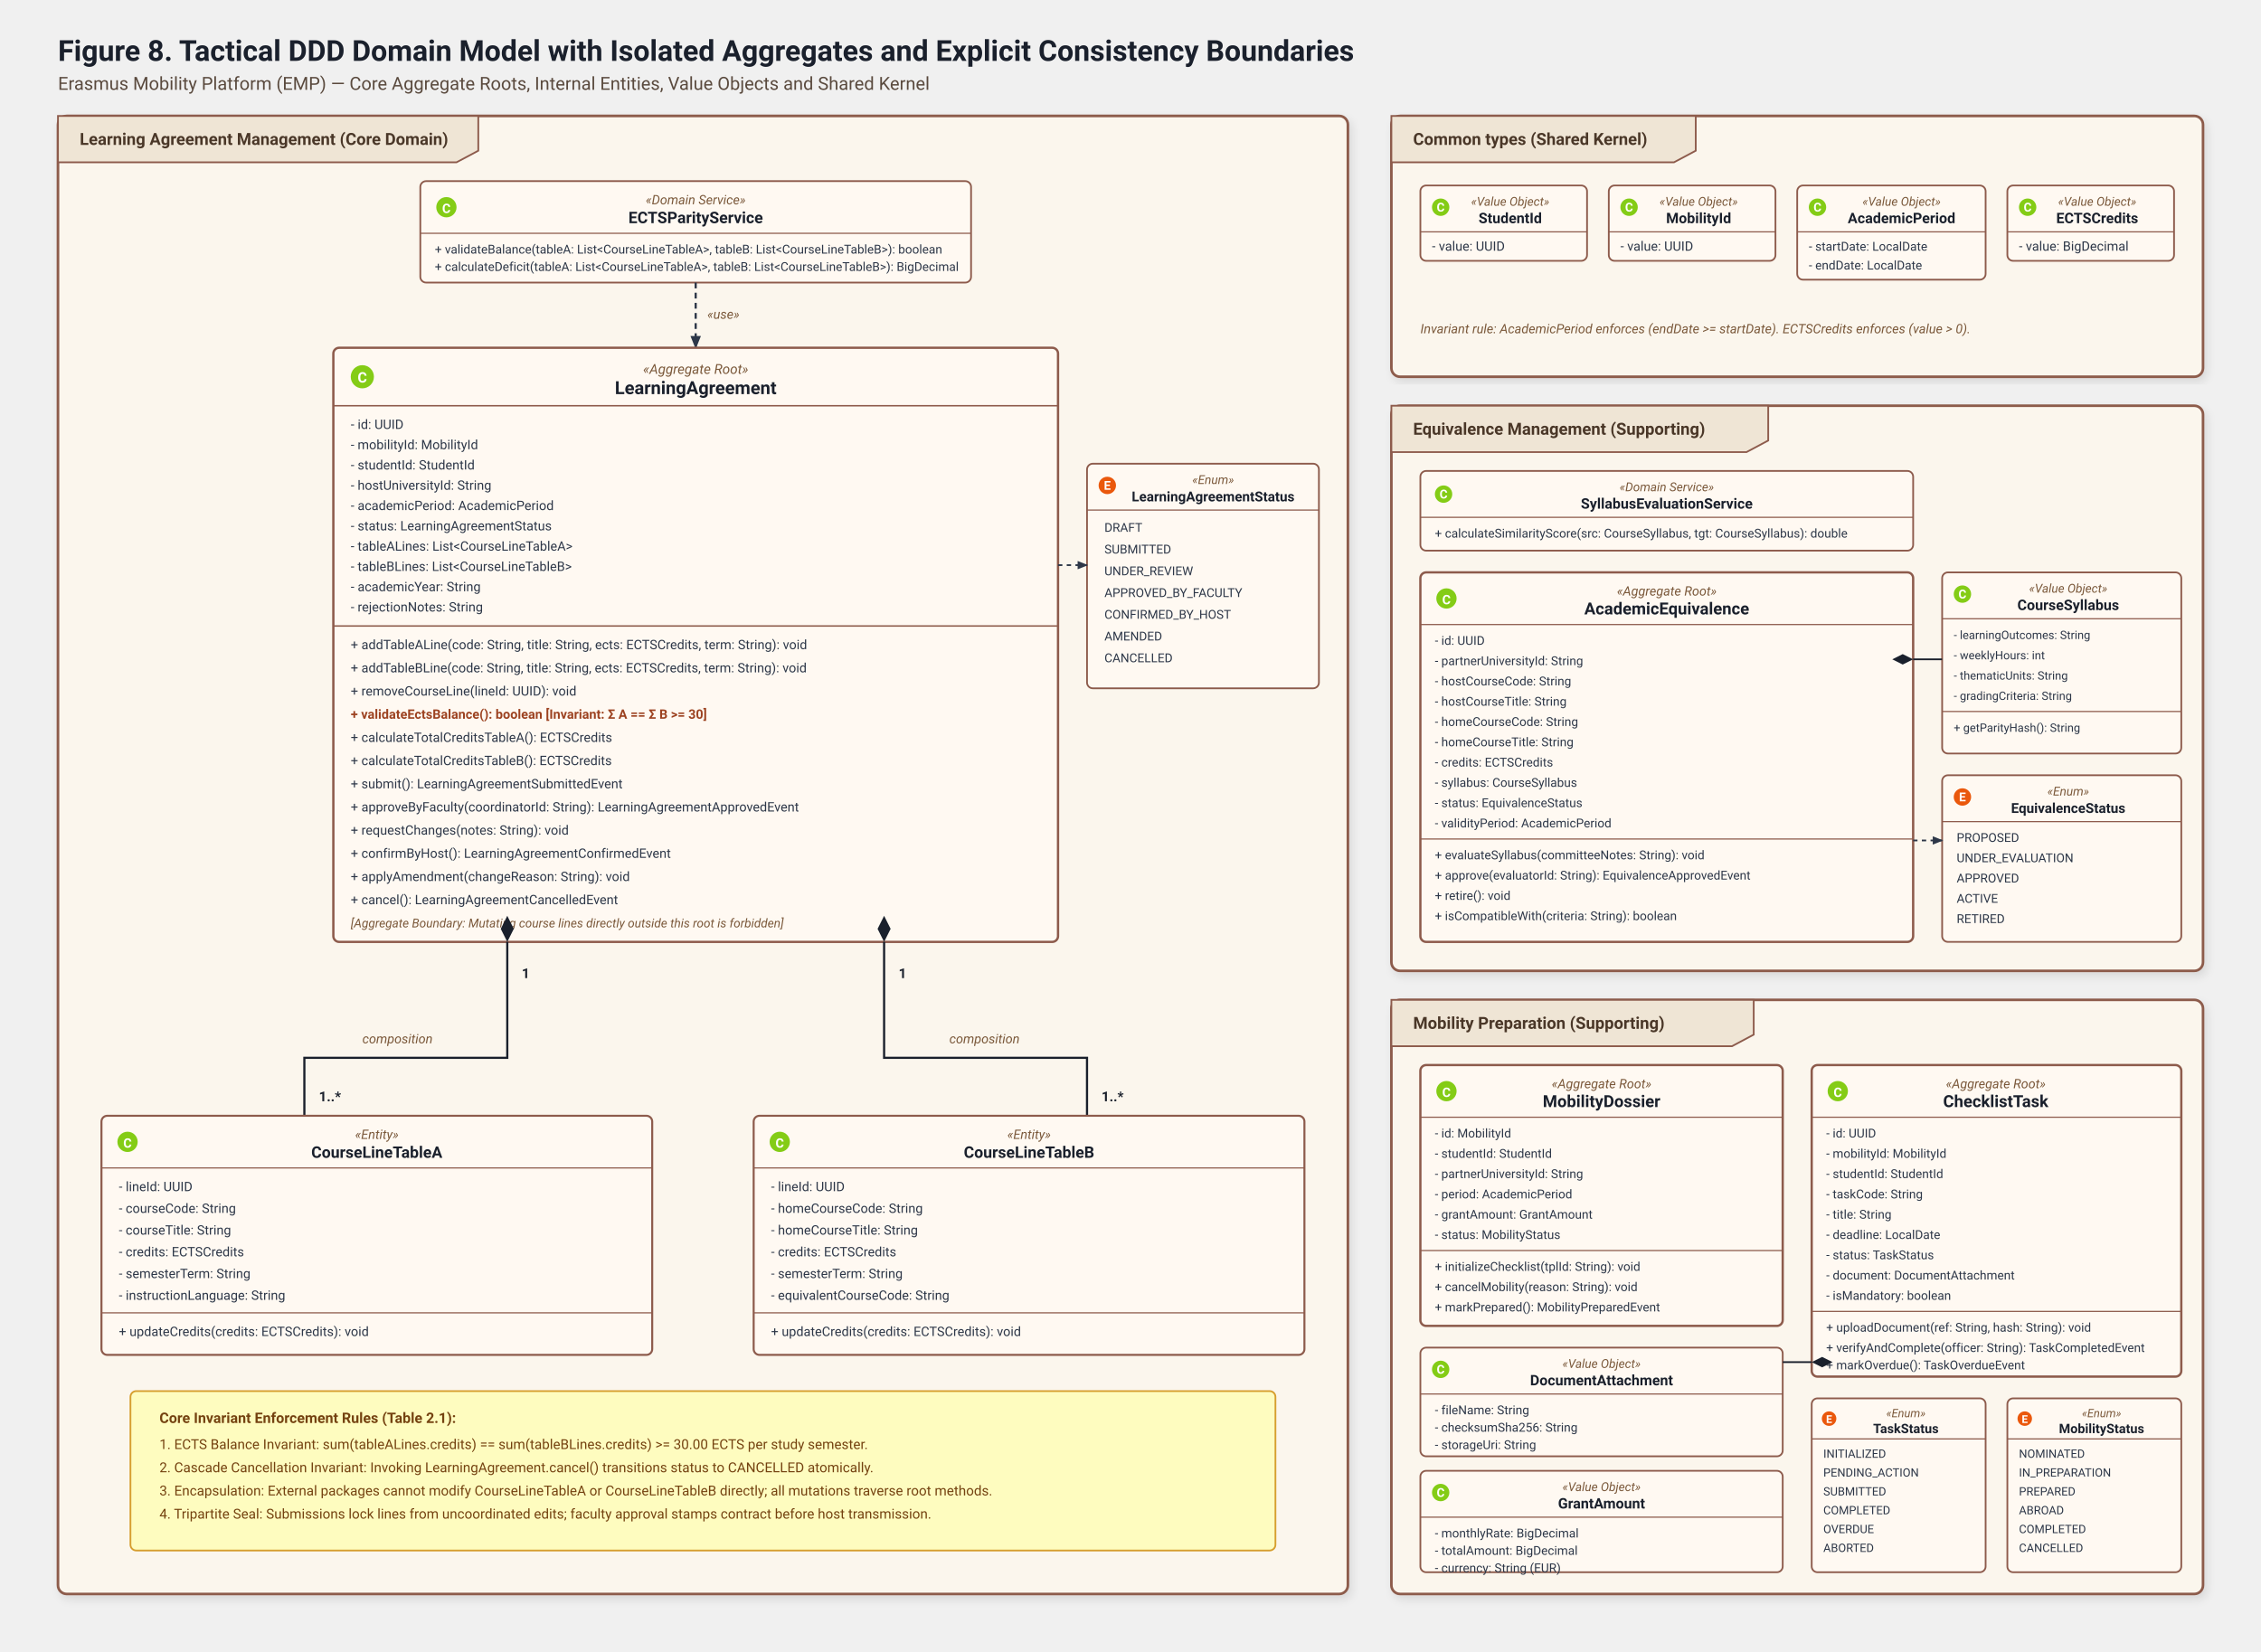
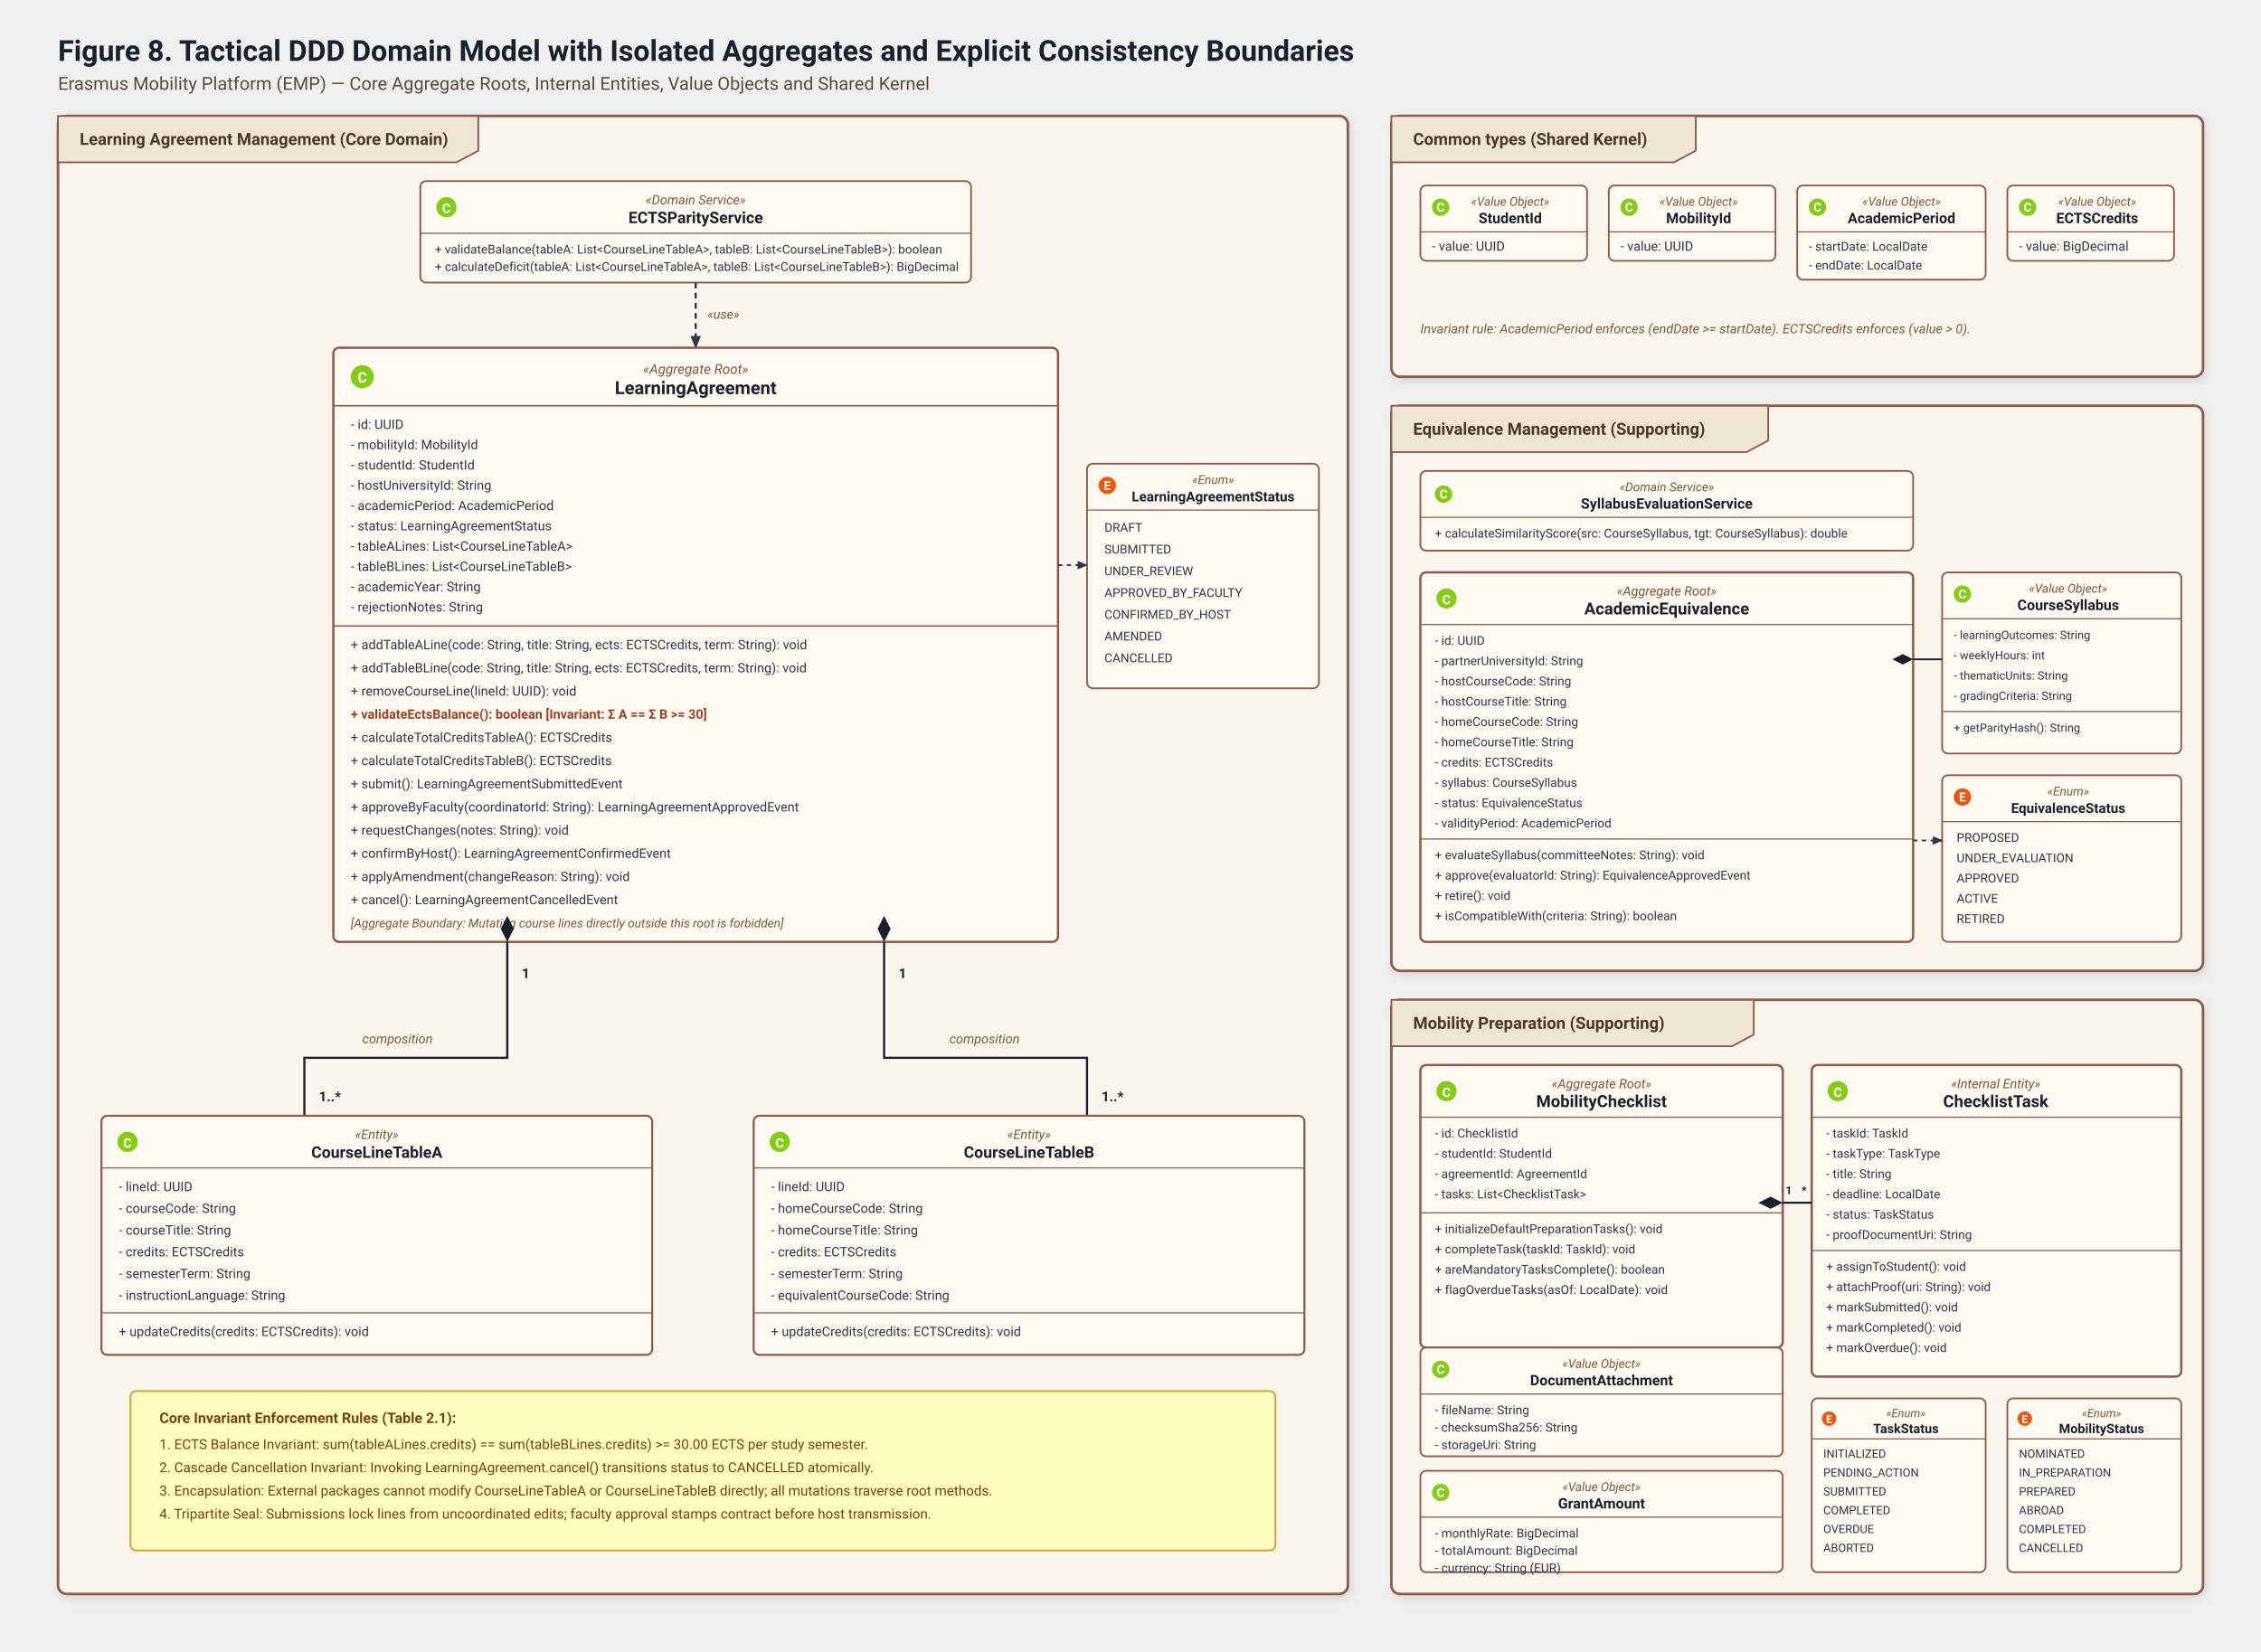
<svg xmlns="http://www.w3.org/2000/svg" viewBox="0 0 1560 1140" width="100%" height="100%" style="background-color: #FBF8F1; font-family: -apple-system, BlinkMacSystemFont, 'Segoe UI', Roboto, Helvetica, Arial, sans-serif;">
  <defs>
    <marker id="arrow" viewBox="0 0 10 10" refX="9" refY="5" markerWidth="6" markerHeight="6" orient="auto-start-reverse">
      <path d="M 0 1 L 10 5 L 0 9 z" fill="#2D3748" />
    </marker>
    <marker id="diamond" viewBox="0 0 16 10" refX="0" refY="5" markerWidth="12" markerHeight="8" orient="auto-start-reverse">
      <polygon points="0,5 8,1 16,5 8,9" fill="#1A202C" />
    </marker>
    <filter id="shadow" x="-3%" y="-3%" width="106%" height="106%">
      <feDropShadow dx="2" dy="3" stdDeviation="3" flood-opacity="0.10" />
    </filter>
  </defs>
  <text x="40" y="42" font-size="20" font-weight="bold" fill="#1A202C">Figure 8. Tactical DDD Domain Model with Isolated Aggregates and Explicit Consistency Boundaries</text>
  <text x="40" y="62" font-size="12.5" fill="#5A4A3E">Erasmus Mobility Platform (EMP) — Core Aggregate Roots, Internal Entities, Value Objects and Shared Kernel</text>
  <g transform="translate(960, 80)">
    <rect x="0" y="0" width="560" height="180" rx="6" fill="#FBF6ED" stroke="#8D5B4C" stroke-width="1.8" filter="url(#shadow)" />
    <path d="M 0 0 L 210 0 L 210 24 L 195 32 L 0 32 Z" fill="#EFE5D5" stroke="#8D5B4C" stroke-width="1.2" />
    <text x="15" y="20" font-size="11.5" font-weight="bold" fill="#4A3728">Common types (Shared Kernel)</text>
    <g transform="translate(20, 48)">
      <rect x="0" y="0" width="115" height="52" rx="4" fill="#FFF9F2" stroke="#8D5B4C" stroke-width="1.2" />
      <circle cx="14" cy="15" r="6" fill="#84CC16" />
      <text x="14" y="18" text-anchor="middle" font-size="8.5" font-weight="bold" fill="#FFFFFF">C</text>
      <text x="62" y="14" text-anchor="middle" font-size="8.5" font-style="italic" fill="#7A583A">«Value Object»</text>
      <text x="62" y="26" text-anchor="middle" font-size="10" font-weight="bold" fill="#1A202C">StudentId</text>
      <line x1="0" y1="32" x2="115" y2="32" stroke="#8D5B4C" stroke-width="0.8" />
      <text x="8" y="45" font-size="9" fill="#2D3748">- value: UUID</text>
    </g>
    <g transform="translate(150, 48)">
      <rect x="0" y="0" width="115" height="52" rx="4" fill="#FFF9F2" stroke="#8D5B4C" stroke-width="1.2" />
      <circle cx="14" cy="15" r="6" fill="#84CC16" />
      <text x="14" y="18" text-anchor="middle" font-size="8.5" font-weight="bold" fill="#FFFFFF">C</text>
      <text x="62" y="14" text-anchor="middle" font-size="8.5" font-style="italic" fill="#7A583A">«Value Object»</text>
      <text x="62" y="26" text-anchor="middle" font-size="10" font-weight="bold" fill="#1A202C">MobilityId</text>
      <line x1="0" y1="32" x2="115" y2="32" stroke="#8D5B4C" stroke-width="0.8" />
      <text x="8" y="45" font-size="9" fill="#2D3748">- value: UUID</text>
    </g>
    <g transform="translate(280, 48)">
      <rect x="0" y="0" width="130" height="65" rx="4" fill="#FFF9F2" stroke="#8D5B4C" stroke-width="1.2" />
      <circle cx="14" cy="15" r="6" fill="#84CC16" />
      <text x="14" y="18" text-anchor="middle" font-size="8.5" font-weight="bold" fill="#FFFFFF">C</text>
      <text x="72" y="14" text-anchor="middle" font-size="8.5" font-style="italic" fill="#7A583A">«Value Object»</text>
      <text x="72" y="26" text-anchor="middle" font-size="10" font-weight="bold" fill="#1A202C">AcademicPeriod</text>
      <line x1="0" y1="32" x2="130" y2="32" stroke="#8D5B4C" stroke-width="0.8" />
      <text x="8" y="45" font-size="8.5" fill="#2D3748">- startDate: LocalDate</text>
      <text x="8" y="58" font-size="8.5" fill="#2D3748">- endDate: LocalDate</text>
    </g>
    <g transform="translate(425, 48)">
      <rect x="0" y="0" width="115" height="52" rx="4" fill="#FFF9F2" stroke="#8D5B4C" stroke-width="1.2" />
      <circle cx="14" cy="15" r="6" fill="#84CC16" />
      <text x="14" y="18" text-anchor="middle" font-size="8.5" font-weight="bold" fill="#FFFFFF">C</text>
      <text x="62" y="14" text-anchor="middle" font-size="8.5" font-style="italic" fill="#7A583A">«Value Object»</text>
      <text x="62" y="26" text-anchor="middle" font-size="10" font-weight="bold" fill="#1A202C">ECTSCredits</text>
      <line x1="0" y1="32" x2="115" y2="32" stroke="#8D5B4C" stroke-width="0.8" />
      <text x="8" y="45" font-size="9" fill="#2D3748">- value: BigDecimal</text>
    </g>
    <text x="20" y="150" font-size="9" font-style="italic" fill="#7A583A">Invariant rule: AcademicPeriod enforces (endDate &gt;= startDate). ECTSCredits enforces (value &gt; 0).</text>
  </g>
  <g transform="translate(40, 80)">
    <rect x="0" y="0" width="890" height="1020" rx="6" fill="#FBF6ED" stroke="#8D5B4C" stroke-width="1.8" filter="url(#shadow)" />
    <path d="M 0 0 L 290 0 L 290 24 L 275 32 L 0 32 Z" fill="#EFE5D5" stroke="#8D5B4C" stroke-width="1.2" />
    <text x="15" y="20" font-size="11.5" font-weight="bold" fill="#4A3728">Learning Agreement Management (Core Domain)</text>
    <g transform="translate(250, 45)">
      <rect x="0" y="0" width="380" height="70" rx="4" fill="#FFF9F2" stroke="#8D5B4C" stroke-width="1.2" />
      <circle cx="18" cy="18" r="7" fill="#84CC16" />
      <text x="18" y="22" text-anchor="middle" font-size="9" font-weight="bold" fill="#FFFFFF">C</text>
      <text x="190" y="16" text-anchor="middle" font-size="9" font-style="italic" fill="#7A583A">«Domain Service»</text>
      <text x="190" y="29" text-anchor="middle" font-size="11" font-weight="bold" fill="#1A202C">ECTSParityService</text>
      <line x1="0" y1="36" x2="380" y2="36" stroke="#8D5B4C" stroke-width="0.8" />
      <text x="10" y="50" font-size="8.5" fill="#2D3748">+ validateBalance(tableA: List&lt;CourseLineTableA&gt;, tableB: List&lt;CourseLineTableB&gt;): boolean</text>
      <text x="10" y="62" font-size="8.5" fill="#2D3748">+ calculateDeficit(tableA: List&lt;CourseLineTableA&gt;, tableB: List&lt;CourseLineTableB&gt;): BigDecimal</text>
    </g>
    <line x1="440" y1="115" x2="440" y2="160" stroke="#2D3748" stroke-width="1.5" stroke-dasharray="4,3" marker-end="url(#arrow)" />
    <text x="448" y="140" font-size="9" font-style="italic" fill="#7A583A">«use»</text>
    <g transform="translate(190, 160)">
      <rect x="0" y="0" width="500" height="410" rx="4" fill="#FFF9F2" stroke="#8D5B4C" stroke-width="1.6" />
      <circle cx="20" cy="20" r="8" fill="#84CC16" />
      <text x="20" y="24" text-anchor="middle" font-size="10" font-weight="bold" fill="#FFFFFF">C</text>
      <text x="250" y="18" text-anchor="middle" font-size="9.5" font-style="italic" fill="#7A583A">«Aggregate Root»</text>
      <text x="250" y="32" text-anchor="middle" font-size="12.5" font-weight="bold" fill="#1A202C">LearningAgreement</text>
      <line x1="0" y1="40" x2="500" y2="40" stroke="#8D5B4C" stroke-width="1" />
      <text x="12" y="56" font-size="9" fill="#2D3748">- id: UUID</text>
      <text x="12" y="70" font-size="9" fill="#2D3748">- mobilityId: MobilityId</text>
      <text x="12" y="84" font-size="9" fill="#2D3748">- studentId: StudentId</text>
      <text x="12" y="98" font-size="9" fill="#2D3748">- hostUniversityId: String</text>
      <text x="12" y="112" font-size="9" fill="#2D3748">- academicPeriod: AcademicPeriod</text>
      <text x="12" y="126" font-size="9" fill="#2D3748">- status: LearningAgreementStatus</text>
      <text x="12" y="140" font-size="9" fill="#2D3748">- tableALines: List&lt;CourseLineTableA&gt;</text>
      <text x="12" y="154" font-size="9" fill="#2D3748">- tableBLines: List&lt;CourseLineTableB&gt;</text>
      <text x="12" y="168" font-size="9" fill="#2D3748">- academicYear: String</text>
      <text x="12" y="182" font-size="9" fill="#2D3748">- rejectionNotes: String</text>
      <line x1="0" y1="192" x2="500" y2="192" stroke="#8D5B4C" stroke-width="1" />
      <text x="12" y="208" font-size="9" fill="#2D3748">+ addTableALine(code: String, title: String, ects: ECTSCredits, term: String): void</text>
      <text x="12" y="224" font-size="9" fill="#2D3748">+ addTableBLine(code: String, title: String, ects: ECTSCredits, term: String): void</text>
      <text x="12" y="240" font-size="9" fill="#2D3748">+ removeCourseLine(lineId: UUID): void</text>
      <text x="12" y="256" font-size="9" font-weight="bold" fill="#9C4221">+ validateEctsBalance(): boolean  [Invariant: Σ A == Σ B &gt;= 30]</text>
      <text x="12" y="272" font-size="9" fill="#2D3748">+ calculateTotalCreditsTableA(): ECTSCredits</text>
      <text x="12" y="288" font-size="9" fill="#2D3748">+ calculateTotalCreditsTableB(): ECTSCredits</text>
      <text x="12" y="304" font-size="9" fill="#2D3748">+ submit(): LearningAgreementSubmittedEvent</text>
      <text x="12" y="320" font-size="9" fill="#2D3748">+ approveByFaculty(coordinatorId: String): LearningAgreementApprovedEvent</text>
      <text x="12" y="336" font-size="9" fill="#2D3748">+ requestChanges(notes: String): void</text>
      <text x="12" y="352" font-size="9" fill="#2D3748">+ confirmByHost(): LearningAgreementConfirmedEvent</text>
      <text x="12" y="368" font-size="9" fill="#2D3748">+ applyAmendment(changeReason: String): void</text>
      <text x="12" y="384" font-size="9" fill="#2D3748">+ cancel(): LearningAgreementCancelledEvent</text>
      <text x="12" y="400" font-size="8.5" font-style="italic" fill="#7A583A">[Aggregate Boundary: Mutating course lines directly outside this root is forbidden]</text>
    </g>
    <g transform="translate(710, 240)">
      <rect x="0" y="0" width="160" height="155" rx="4" fill="#FFF9F2" stroke="#8D5B4C" stroke-width="1.2" />
      <circle cx="14" cy="15" r="6" fill="#EA580C" />
      <text x="14" y="18" text-anchor="middle" font-size="8.5" font-weight="bold" fill="#FFFFFF">E</text>
      <text x="87" y="14" text-anchor="middle" font-size="8.5" font-style="italic" fill="#7A583A">«Enum»</text>
      <text x="87" y="26" text-anchor="middle" font-size="9.5" font-weight="bold" fill="#1A202C">LearningAgreementStatus</text>
      <line x1="0" y1="32" x2="160" y2="32" stroke="#8D5B4C" stroke-width="0.8" />
      <text x="12" y="47" font-size="8.5" fill="#2D3748">DRAFT</text>
      <text x="12" y="62" font-size="8.5" fill="#2D3748">SUBMITTED</text>
      <text x="12" y="77" font-size="8.5" fill="#2D3748">UNDER_REVIEW</text>
      <text x="12" y="92" font-size="8.5" fill="#2D3748">APPROVED_BY_FACULTY</text>
      <text x="12" y="107" font-size="8.5" fill="#2D3748">CONFIRMED_BY_HOST</text>
      <text x="12" y="122" font-size="8.5" fill="#2D3748">AMENDED</text>
      <text x="12" y="137" font-size="8.5" fill="#2D3748">CANCELLED</text>
    </g>
    <line x1="690" y1="310" x2="710" y2="310" stroke="#2D3748" stroke-width="1.2" stroke-dasharray="3,3" marker-end="url(#arrow)" />
    <path d="M 310 570 L 310 650 L 170 650 L 170 690" stroke="#1A202C" stroke-width="1.5" fill="none" marker-start="url(#diamond)" />
    <text x="320" y="595" font-size="9.5" font-weight="bold" fill="#1A202C">1</text>
    <text x="180" y="680" font-size="9.5" font-weight="bold" fill="#1A202C">1..*</text>
    <text x="210" y="640" font-size="9" font-style="italic" fill="#7A583A">composition</text>
    <g transform="translate(30, 690)">
      <rect x="0" y="0" width="380" height="165" rx="4" fill="#FFF9F2" stroke="#8D5B4C" stroke-width="1.4" />
      <circle cx="18" cy="18" r="7" fill="#84CC16" />
      <text x="18" y="22" text-anchor="middle" font-size="9" font-weight="bold" fill="#FFFFFF">C</text>
      <text x="190" y="16" text-anchor="middle" font-size="9" font-style="italic" fill="#7A583A">«Entity»</text>
      <text x="190" y="29" text-anchor="middle" font-size="11" font-weight="bold" fill="#1A202C">CourseLineTableA</text>
      <line x1="0" y1="36" x2="380" y2="36" stroke="#8D5B4C" stroke-width="0.8" />
      <text x="12" y="52" font-size="9" fill="#2D3748">- lineId: UUID</text>
      <text x="12" y="67" font-size="9" fill="#2D3748">- courseCode: String</text>
      <text x="12" y="82" font-size="9" fill="#2D3748">- courseTitle: String</text>
      <text x="12" y="97" font-size="9" fill="#2D3748">- credits: ECTSCredits</text>
      <text x="12" y="112" font-size="9" fill="#2D3748">- semesterTerm: String</text>
      <text x="12" y="127" font-size="9" fill="#2D3748">- instructionLanguage: String</text>
      <line x1="0" y1="136" x2="380" y2="136" stroke="#8D5B4C" stroke-width="0.8" />
      <text x="12" y="152" font-size="9" fill="#2D3748">+ updateCredits(credits: ECTSCredits): void</text>
    </g>
    <path d="M 570 570 L 570 650 L 710 650 L 710 690" stroke="#1A202C" stroke-width="1.5" fill="none" marker-start="url(#diamond)" />
    <text x="580" y="595" font-size="9.5" font-weight="bold" fill="#1A202C">1</text>
    <text x="720" y="680" font-size="9.5" font-weight="bold" fill="#1A202C">1..*</text>
    <text x="615" y="640" font-size="9" font-style="italic" fill="#7A583A">composition</text>
    <g transform="translate(480, 690)">
      <rect x="0" y="0" width="380" height="165" rx="4" fill="#FFF9F2" stroke="#8D5B4C" stroke-width="1.4" />
      <circle cx="18" cy="18" r="7" fill="#84CC16" />
      <text x="18" y="22" text-anchor="middle" font-size="9" font-weight="bold" fill="#FFFFFF">C</text>
      <text x="190" y="16" text-anchor="middle" font-size="9" font-style="italic" fill="#7A583A">«Entity»</text>
      <text x="190" y="29" text-anchor="middle" font-size="11" font-weight="bold" fill="#1A202C">CourseLineTableB</text>
      <line x1="0" y1="36" x2="380" y2="36" stroke="#8D5B4C" stroke-width="0.8" />
      <text x="12" y="52" font-size="9" fill="#2D3748">- lineId: UUID</text>
      <text x="12" y="67" font-size="9" fill="#2D3748">- homeCourseCode: String</text>
      <text x="12" y="82" font-size="9" fill="#2D3748">- homeCourseTitle: String</text>
      <text x="12" y="97" font-size="9" fill="#2D3748">- credits: ECTSCredits</text>
      <text x="12" y="112" font-size="9" fill="#2D3748">- semesterTerm: String</text>
      <text x="12" y="127" font-size="9" fill="#2D3748">- equivalentCourseCode: String</text>
      <line x1="0" y1="136" x2="380" y2="136" stroke="#8D5B4C" stroke-width="0.8" />
      <text x="12" y="152" font-size="9" fill="#2D3748">+ updateCredits(credits: ECTSCredits): void</text>
    </g>
    <rect x="50" y="880" width="790" height="110" rx="4" fill="#FEFCBF" stroke="#D69E2E" stroke-width="1.2" />
    <text x="70" y="902" font-size="10" font-weight="bold" fill="#744210">Core Invariant Enforcement Rules (Table 2.1):</text>
    <text x="70" y="920" font-size="9.5" fill="#744210">1. ECTS Balance Invariant: sum(tableALines.credits) == sum(tableBLines.credits) &gt;= 30.00 ECTS per study semester.</text>
    <text x="70" y="936" font-size="9.5" fill="#744210">2. Cascade Cancellation Invariant: Invoking LearningAgreement.cancel() transitions status to CANCELLED atomically.</text>
    <text x="70" y="952" font-size="9.5" fill="#744210">3. Encapsulation: External packages cannot modify CourseLineTableA or CourseLineTableB directly; all mutations traverse root methods.</text>
    <text x="70" y="968" font-size="9.5" fill="#744210">4. Tripartite Seal: Submissions lock lines from uncoordinated edits; faculty approval stamps contract before host transmission.</text>
  </g>
  <g transform="translate(960, 280)">
    <rect x="0" y="0" width="560" height="390" rx="6" fill="#FBF6ED" stroke="#8D5B4C" stroke-width="1.8" filter="url(#shadow)" />
    <path d="M 0 0 L 260 0 L 260 24 L 245 32 L 0 32 Z" fill="#EFE5D5" stroke="#8D5B4C" stroke-width="1.2" />
    <text x="15" y="20" font-size="11.5" font-weight="bold" fill="#4A3728">Equivalence Management (Supporting)</text>
    <g transform="translate(20, 45)">
      <rect x="0" y="0" width="340" height="55" rx="4" fill="#FFF9F2" stroke="#8D5B4C" stroke-width="1.2" />
      <circle cx="16" cy="16" r="6" fill="#84CC16" />
      <text x="16" y="19" text-anchor="middle" font-size="8.5" font-weight="bold" fill="#FFFFFF">C</text>
      <text x="170" y="14" text-anchor="middle" font-size="8.5" font-style="italic" fill="#7A583A">«Domain Service»</text>
      <text x="170" y="26" text-anchor="middle" font-size="10" font-weight="bold" fill="#1A202C">SyllabusEvaluationService</text>
      <line x1="0" y1="32" x2="340" y2="32" stroke="#8D5B4C" stroke-width="0.8" />
      <text x="10" y="46" font-size="8.5" fill="#2D3748">+ calculateSimilarityScore(src: CourseSyllabus, tgt: CourseSyllabus): double</text>
    </g>
    <g transform="translate(20, 115)">
      <rect x="0" y="0" width="340" height="255" rx="4" fill="#FFF9F2" stroke="#8D5B4C" stroke-width="1.6" />
      <circle cx="18" cy="18" r="7" fill="#84CC16" />
      <text x="18" y="22" text-anchor="middle" font-size="9" font-weight="bold" fill="#FFFFFF">C</text>
      <text x="170" y="16" text-anchor="middle" font-size="9" font-style="italic" fill="#7A583A">«Aggregate Root»</text>
      <text x="170" y="29" text-anchor="middle" font-size="11.5" font-weight="bold" fill="#1A202C">AcademicEquivalence</text>
      <line x1="0" y1="36" x2="340" y2="36" stroke="#8D5B4C" stroke-width="0.8" />
      <text x="10" y="50" font-size="8.5" fill="#2D3748">- id: UUID</text>
      <text x="10" y="64" font-size="8.5" fill="#2D3748">- partnerUniversityId: String</text>
      <text x="10" y="78" font-size="8.5" fill="#2D3748">- hostCourseCode: String</text>
      <text x="10" y="92" font-size="8.5" fill="#2D3748">- hostCourseTitle: String</text>
      <text x="10" y="106" font-size="8.5" fill="#2D3748">- homeCourseCode: String</text>
      <text x="10" y="120" font-size="8.5" fill="#2D3748">- homeCourseTitle: String</text>
      <text x="10" y="134" font-size="8.5" fill="#2D3748">- credits: ECTSCredits</text>
      <text x="10" y="148" font-size="8.5" fill="#2D3748">- syllabus: CourseSyllabus</text>
      <text x="10" y="162" font-size="8.5" fill="#2D3748">- status: EquivalenceStatus</text>
      <text x="10" y="176" font-size="8.5" fill="#2D3748">- validityPeriod: AcademicPeriod</text>
      <line x1="0" y1="184" x2="340" y2="184" stroke="#8D5B4C" stroke-width="0.8" />
      <text x="10" y="198" font-size="8.5" fill="#2D3748">+ evaluateSyllabus(committeeNotes: String): void</text>
      <text x="10" y="212" font-size="8.5" fill="#2D3748">+ approve(evaluatorId: String): EquivalenceApprovedEvent</text>
      <text x="10" y="226" font-size="8.5" fill="#2D3748">+ retire(): void</text>
      <text x="10" y="240" font-size="8.5" fill="#2D3748">+ isCompatibleWith(criteria: String): boolean</text>
    </g>
    <g transform="translate(380, 115)">
      <rect x="0" y="0" width="165" height="125" rx="4" fill="#FFF9F2" stroke="#8D5B4C" stroke-width="1.2" />
      <circle cx="14" cy="15" r="6" fill="#84CC16" />
      <text x="14" y="18" text-anchor="middle" font-size="8.5" font-weight="bold" fill="#FFFFFF">C</text>
      <text x="87" y="14" text-anchor="middle" font-size="8.5" font-style="italic" fill="#7A583A">«Value Object»</text>
      <text x="87" y="26" text-anchor="middle" font-size="10" font-weight="bold" fill="#1A202C">CourseSyllabus</text>
      <line x1="0" y1="32" x2="165" y2="32" stroke="#8D5B4C" stroke-width="0.8" />
      <text x="8" y="46" font-size="8" fill="#2D3748">- learningOutcomes: String</text>
      <text x="8" y="60" font-size="8" fill="#2D3748">- weeklyHours: int</text>
      <text x="8" y="74" font-size="8" fill="#2D3748">- thematicUnits: String</text>
      <text x="8" y="88" font-size="8" fill="#2D3748">- gradingCriteria: String</text>
      <line x1="0" y1="96" x2="165" y2="96" stroke="#8D5B4C" stroke-width="0.8" />
      <text x="8" y="110" font-size="8" fill="#2D3748">+ getParityHash(): String</text>
    </g>
    <path d="M 360 175 L 380 175" stroke="#1A202C" stroke-width="1.2" marker-start="url(#diamond)" />
    <g transform="translate(380, 255)">
      <rect x="0" y="0" width="165" height="115" rx="4" fill="#FFF9F2" stroke="#8D5B4C" stroke-width="1.2" />
      <circle cx="14" cy="15" r="6" fill="#EA580C" />
      <text x="14" y="18" text-anchor="middle" font-size="8.5" font-weight="bold" fill="#FFFFFF">E</text>
      <text x="87" y="14" text-anchor="middle" font-size="8.5" font-style="italic" fill="#7A583A">«Enum»</text>
      <text x="87" y="26" text-anchor="middle" font-size="9.5" font-weight="bold" fill="#1A202C">EquivalenceStatus</text>
      <line x1="0" y1="32" x2="165" y2="32" stroke="#8D5B4C" stroke-width="0.8" />
      <text x="10" y="46" font-size="8.5" fill="#2D3748">PROPOSED</text>
      <text x="10" y="60" font-size="8.5" fill="#2D3748">UNDER_EVALUATION</text>
      <text x="10" y="74" font-size="8.5" fill="#2D3748">APPROVED</text>
      <text x="10" y="88" font-size="8.5" fill="#2D3748">ACTIVE</text>
      <text x="10" y="102" font-size="8.5" fill="#2D3748">RETIRED</text>
    </g>
    <line x1="360" y1="300" x2="380" y2="300" stroke="#2D3748" stroke-width="1.2" stroke-dasharray="3,3" marker-end="url(#arrow)" />
  </g>
  <g transform="translate(960, 690)">
    <rect x="0" y="0" width="560" height="410" rx="6" fill="#FBF6ED" stroke="#8D5B4C" stroke-width="1.8" filter="url(#shadow)" />
    <path d="M 0 0 L 250 0 L 250 24 L 235 32 L 0 32 Z" fill="#EFE5D5" stroke="#8D5B4C" stroke-width="1.2" />
    <text x="15" y="20" font-size="11.5" font-weight="bold" fill="#4A3728">Mobility Preparation (Supporting)</text>
    <g transform="translate(20, 45)">
-       <rect x="0" y="0" width="250" height="180" rx="4" fill="#FFF9F2" stroke="#8D5B4C" stroke-width="1.6" />
+       <rect x="0" y="0" width="250" height="195" rx="4" fill="#FFF9F2" stroke="#8D5B4C" stroke-width="1.6" />
      <circle cx="18" cy="18" r="7" fill="#84CC16" />
      <text x="18" y="22" text-anchor="middle" font-size="9" font-weight="bold" fill="#FFFFFF">C</text>
      <text x="125" y="16" text-anchor="middle" font-size="9" font-style="italic" fill="#7A583A">«Aggregate Root»</text>
-       <text x="125" y="29" text-anchor="middle" font-size="11.5" font-weight="bold" fill="#1A202C">MobilityDossier</text>
+       <text x="125" y="29" text-anchor="middle" font-size="11.5" font-weight="bold" fill="#1A202C">MobilityChecklist</text>
      <line x1="0" y1="36" x2="250" y2="36" stroke="#8D5B4C" stroke-width="0.8" />
-       <text x="10" y="50" font-size="8.5" fill="#2D3748">- id: MobilityId</text>
+       <text x="10" y="50" font-size="8.5" fill="#2D3748">- id: ChecklistId</text>
      <text x="10" y="64" font-size="8.5" fill="#2D3748">- studentId: StudentId</text>
-       <text x="10" y="78" font-size="8.5" fill="#2D3748">- partnerUniversityId: String</text>
-       <text x="10" y="92" font-size="8.5" fill="#2D3748">- period: AcademicPeriod</text>
-       <text x="10" y="106" font-size="8.5" fill="#2D3748">- grantAmount: GrantAmount</text>
-       <text x="10" y="120" font-size="8.5" fill="#2D3748">- status: MobilityStatus</text>
-       <line x1="0" y1="128" x2="250" y2="128" stroke="#8D5B4C" stroke-width="0.8" />
-       <text x="10" y="142" font-size="8.5" fill="#2D3748">+ initializeChecklist(tplId: String): void</text>
-       <text x="10" y="156" font-size="8.5" fill="#2D3748">+ cancelMobility(reason: String): void</text>
-       <text x="10" y="170" font-size="8.5" fill="#2D3748">+ markPrepared(): MobilityPreparedEvent</text>
+       <text x="10" y="78" font-size="8.5" fill="#2D3748">- agreementId: AgreementId</text>
+       <text x="10" y="92" font-size="8.5" fill="#2D3748">- tasks: List&lt;ChecklistTask&gt;</text>
+       <line x1="0" y1="102" x2="250" y2="102" stroke="#8D5B4C" stroke-width="0.8" />
+       <text x="10" y="116" font-size="8.5" fill="#2D3748">+ initializeDefaultPreparationTasks(): void</text>
+       <text x="10" y="130" font-size="8.5" fill="#2D3748">+ completeTask(taskId: TaskId): void</text>
+       <text x="10" y="144" font-size="8.5" fill="#2D3748">+ areMandatoryTasksComplete(): boolean</text>
+       <text x="10" y="158" font-size="8.5" fill="#2D3748">+ flagOverdueTasks(asOf: LocalDate): void</text>
    </g>
    <g transform="translate(290, 45)">
      <rect x="0" y="0" width="255" height="215" rx="4" fill="#FFF9F2" stroke="#8D5B4C" stroke-width="1.6" />
      <circle cx="18" cy="18" r="7" fill="#84CC16" />
      <text x="18" y="22" text-anchor="middle" font-size="9" font-weight="bold" fill="#FFFFFF">C</text>
-       <text x="127" y="16" text-anchor="middle" font-size="9" font-style="italic" fill="#7A583A">«Aggregate Root»</text>
+       <text x="127" y="16" text-anchor="middle" font-size="9" font-style="italic" fill="#7A583A">«Internal Entity»</text>
      <text x="127" y="29" text-anchor="middle" font-size="11.5" font-weight="bold" fill="#1A202C">ChecklistTask</text>
      <line x1="0" y1="36" x2="255" y2="36" stroke="#8D5B4C" stroke-width="0.8" />
-       <text x="10" y="50" font-size="8.5" fill="#2D3748">- id: UUID</text>
-       <text x="10" y="64" font-size="8.5" fill="#2D3748">- mobilityId: MobilityId</text>
-       <text x="10" y="78" font-size="8.5" fill="#2D3748">- studentId: StudentId</text>
-       <text x="10" y="92" font-size="8.5" fill="#2D3748">- taskCode: String</text>
-       <text x="10" y="106" font-size="8.5" fill="#2D3748">- title: String</text>
-       <text x="10" y="120" font-size="8.5" fill="#2D3748">- deadline: LocalDate</text>
-       <text x="10" y="134" font-size="8.5" fill="#2D3748">- status: TaskStatus</text>
-       <text x="10" y="148" font-size="8.5" fill="#2D3748">- document: DocumentAttachment</text>
-       <text x="10" y="162" font-size="8.5" fill="#2D3748">- isMandatory: boolean</text>
-       <line x1="0" y1="170" x2="255" y2="170" stroke="#8D5B4C" stroke-width="0.8" />
-       <text x="10" y="184" font-size="8.5" fill="#2D3748">+ uploadDocument(ref: String, hash: String): void</text>
-       <text x="10" y="198" font-size="8.5" fill="#2D3748">+ verifyAndComplete(officer: String): TaskCompletedEvent</text>
-       <text x="10" y="210" font-size="8.5" fill="#2D3748">+ markOverdue(): TaskOverdueEvent</text>
+       <text x="10" y="50" font-size="8.5" fill="#2D3748">- taskId: TaskId</text>
+       <text x="10" y="64" font-size="8.5" fill="#2D3748">- taskType: TaskType</text>
+       <text x="10" y="78" font-size="8.5" fill="#2D3748">- title: String</text>
+       <text x="10" y="92" font-size="8.5" fill="#2D3748">- deadline: LocalDate</text>
+       <text x="10" y="106" font-size="8.5" fill="#2D3748">- status: TaskStatus</text>
+       <text x="10" y="120" font-size="8.5" fill="#2D3748">- proofDocumentUri: String</text>
+       <line x1="0" y1="128" x2="255" y2="128" stroke="#8D5B4C" stroke-width="0.8" />
+       <text x="10" y="142" font-size="8.5" fill="#2D3748">+ assignToStudent(): void</text>
+       <text x="10" y="156" font-size="8.5" fill="#2D3748">+ attachProof(uri: String): void</text>
+       <text x="10" y="170" font-size="8.5" fill="#2D3748">+ markSubmitted(): void</text>
+       <text x="10" y="184" font-size="8.5" fill="#2D3748">+ markCompleted(): void</text>
+       <text x="10" y="198" font-size="8.5" fill="#2D3748">+ markOverdue(): void</text>
    </g>
    <g transform="translate(20, 240)">
      <rect x="0" y="0" width="250" height="75" rx="4" fill="#FFF9F2" stroke="#8D5B4C" stroke-width="1.2" />
      <circle cx="14" cy="15" r="6" fill="#84CC16" />
      <text x="14" y="18" text-anchor="middle" font-size="8.5" font-weight="bold" fill="#FFFFFF">C</text>
      <text x="125" y="14" text-anchor="middle" font-size="8.5" font-style="italic" fill="#7A583A">«Value Object»</text>
      <text x="125" y="26" text-anchor="middle" font-size="10" font-weight="bold" fill="#1A202C">DocumentAttachment</text>
      <line x1="0" y1="32" x2="250" y2="32" stroke="#8D5B4C" stroke-width="0.8" />
      <text x="10" y="46" font-size="8.5" fill="#2D3748">- fileName: String</text>
      <text x="10" y="58" font-size="8.5" fill="#2D3748">- checksumSha256: String</text>
      <text x="10" y="70" font-size="8.5" fill="#2D3748">- storageUri: String</text>
    </g>
-     <path d="M 290 250 L 270 250" stroke="#1A202C" stroke-width="1.2" marker-start="url(#diamond)" />
+     <path d="M 270 140 L 290 140" stroke="#1A202C" stroke-width="1.4" marker-start="url(#diamond)" />
+     <text x="272" y="134" font-size="7.5" font-weight="bold" fill="#1A202C">1</text>
+     <text x="283" y="134" font-size="7.5" font-weight="bold" fill="#1A202C">*</text>
    <g transform="translate(20, 325)">
      <rect x="0" y="0" width="250" height="70" rx="4" fill="#FFF9F2" stroke="#8D5B4C" stroke-width="1.2" />
      <circle cx="14" cy="15" r="6" fill="#84CC16" />
      <text x="14" y="18" text-anchor="middle" font-size="8.5" font-weight="bold" fill="#FFFFFF">C</text>
      <text x="125" y="14" text-anchor="middle" font-size="8.5" font-style="italic" fill="#7A583A">«Value Object»</text>
      <text x="125" y="26" text-anchor="middle" font-size="10" font-weight="bold" fill="#1A202C">GrantAmount</text>
      <line x1="0" y1="32" x2="250" y2="32" stroke="#8D5B4C" stroke-width="0.8" />
      <text x="10" y="46" font-size="8.5" fill="#2D3748">- monthlyRate: BigDecimal</text>
      <text x="10" y="58" font-size="8.5" fill="#2D3748">- totalAmount: BigDecimal</text>
      <text x="10" y="70" font-size="8.5" fill="#2D3748">- currency: String (EUR)</text>
    </g>
    <g transform="translate(290, 275)">
      <rect x="0" y="0" width="120" height="120" rx="4" fill="#FFF9F2" stroke="#8D5B4C" stroke-width="1.2" />
      <circle cx="12" cy="14" r="5" fill="#EA580C" />
      <text x="12" y="17" text-anchor="middle" font-size="7.5" font-weight="bold" fill="#FFFFFF">E</text>
      <text x="65" y="13" text-anchor="middle" font-size="8" font-style="italic" fill="#7A583A">«Enum»</text>
      <text x="65" y="24" text-anchor="middle" font-size="9" font-weight="bold" fill="#1A202C">TaskStatus</text>
      <line x1="0" y1="28" x2="120" y2="28" stroke="#8D5B4C" stroke-width="0.8" />
      <text x="8" y="41" font-size="8" fill="#2D3748">INITIALIZED</text>
      <text x="8" y="54" font-size="8" fill="#2D3748">PENDING_ACTION</text>
      <text x="8" y="67" font-size="8" fill="#2D3748">SUBMITTED</text>
      <text x="8" y="80" font-size="8" fill="#2D3748">COMPLETED</text>
      <text x="8" y="93" font-size="8" fill="#2D3748">OVERDUE</text>
      <text x="8" y="106" font-size="8" fill="#2D3748">ABORTED</text>
    </g>
    <g transform="translate(425, 275)">
      <rect x="0" y="0" width="120" height="120" rx="4" fill="#FFF9F2" stroke="#8D5B4C" stroke-width="1.2" />
      <circle cx="12" cy="14" r="5" fill="#EA580C" />
      <text x="12" y="17" text-anchor="middle" font-size="7.5" font-weight="bold" fill="#FFFFFF">E</text>
      <text x="65" y="13" text-anchor="middle" font-size="8" font-style="italic" fill="#7A583A">«Enum»</text>
      <text x="65" y="24" text-anchor="middle" font-size="9" font-weight="bold" fill="#1A202C">MobilityStatus</text>
      <line x1="0" y1="28" x2="120" y2="28" stroke="#8D5B4C" stroke-width="0.8" />
      <text x="8" y="41" font-size="8" fill="#2D3748">NOMINATED</text>
      <text x="8" y="54" font-size="8" fill="#2D3748">IN_PREPARATION</text>
      <text x="8" y="67" font-size="8" fill="#2D3748">PREPARED</text>
      <text x="8" y="80" font-size="8" fill="#2D3748">ABROAD</text>
      <text x="8" y="93" font-size="8" fill="#2D3748">COMPLETED</text>
      <text x="8" y="106" font-size="8" fill="#2D3748">CANCELLED</text>
    </g>
  </g>
</svg>
